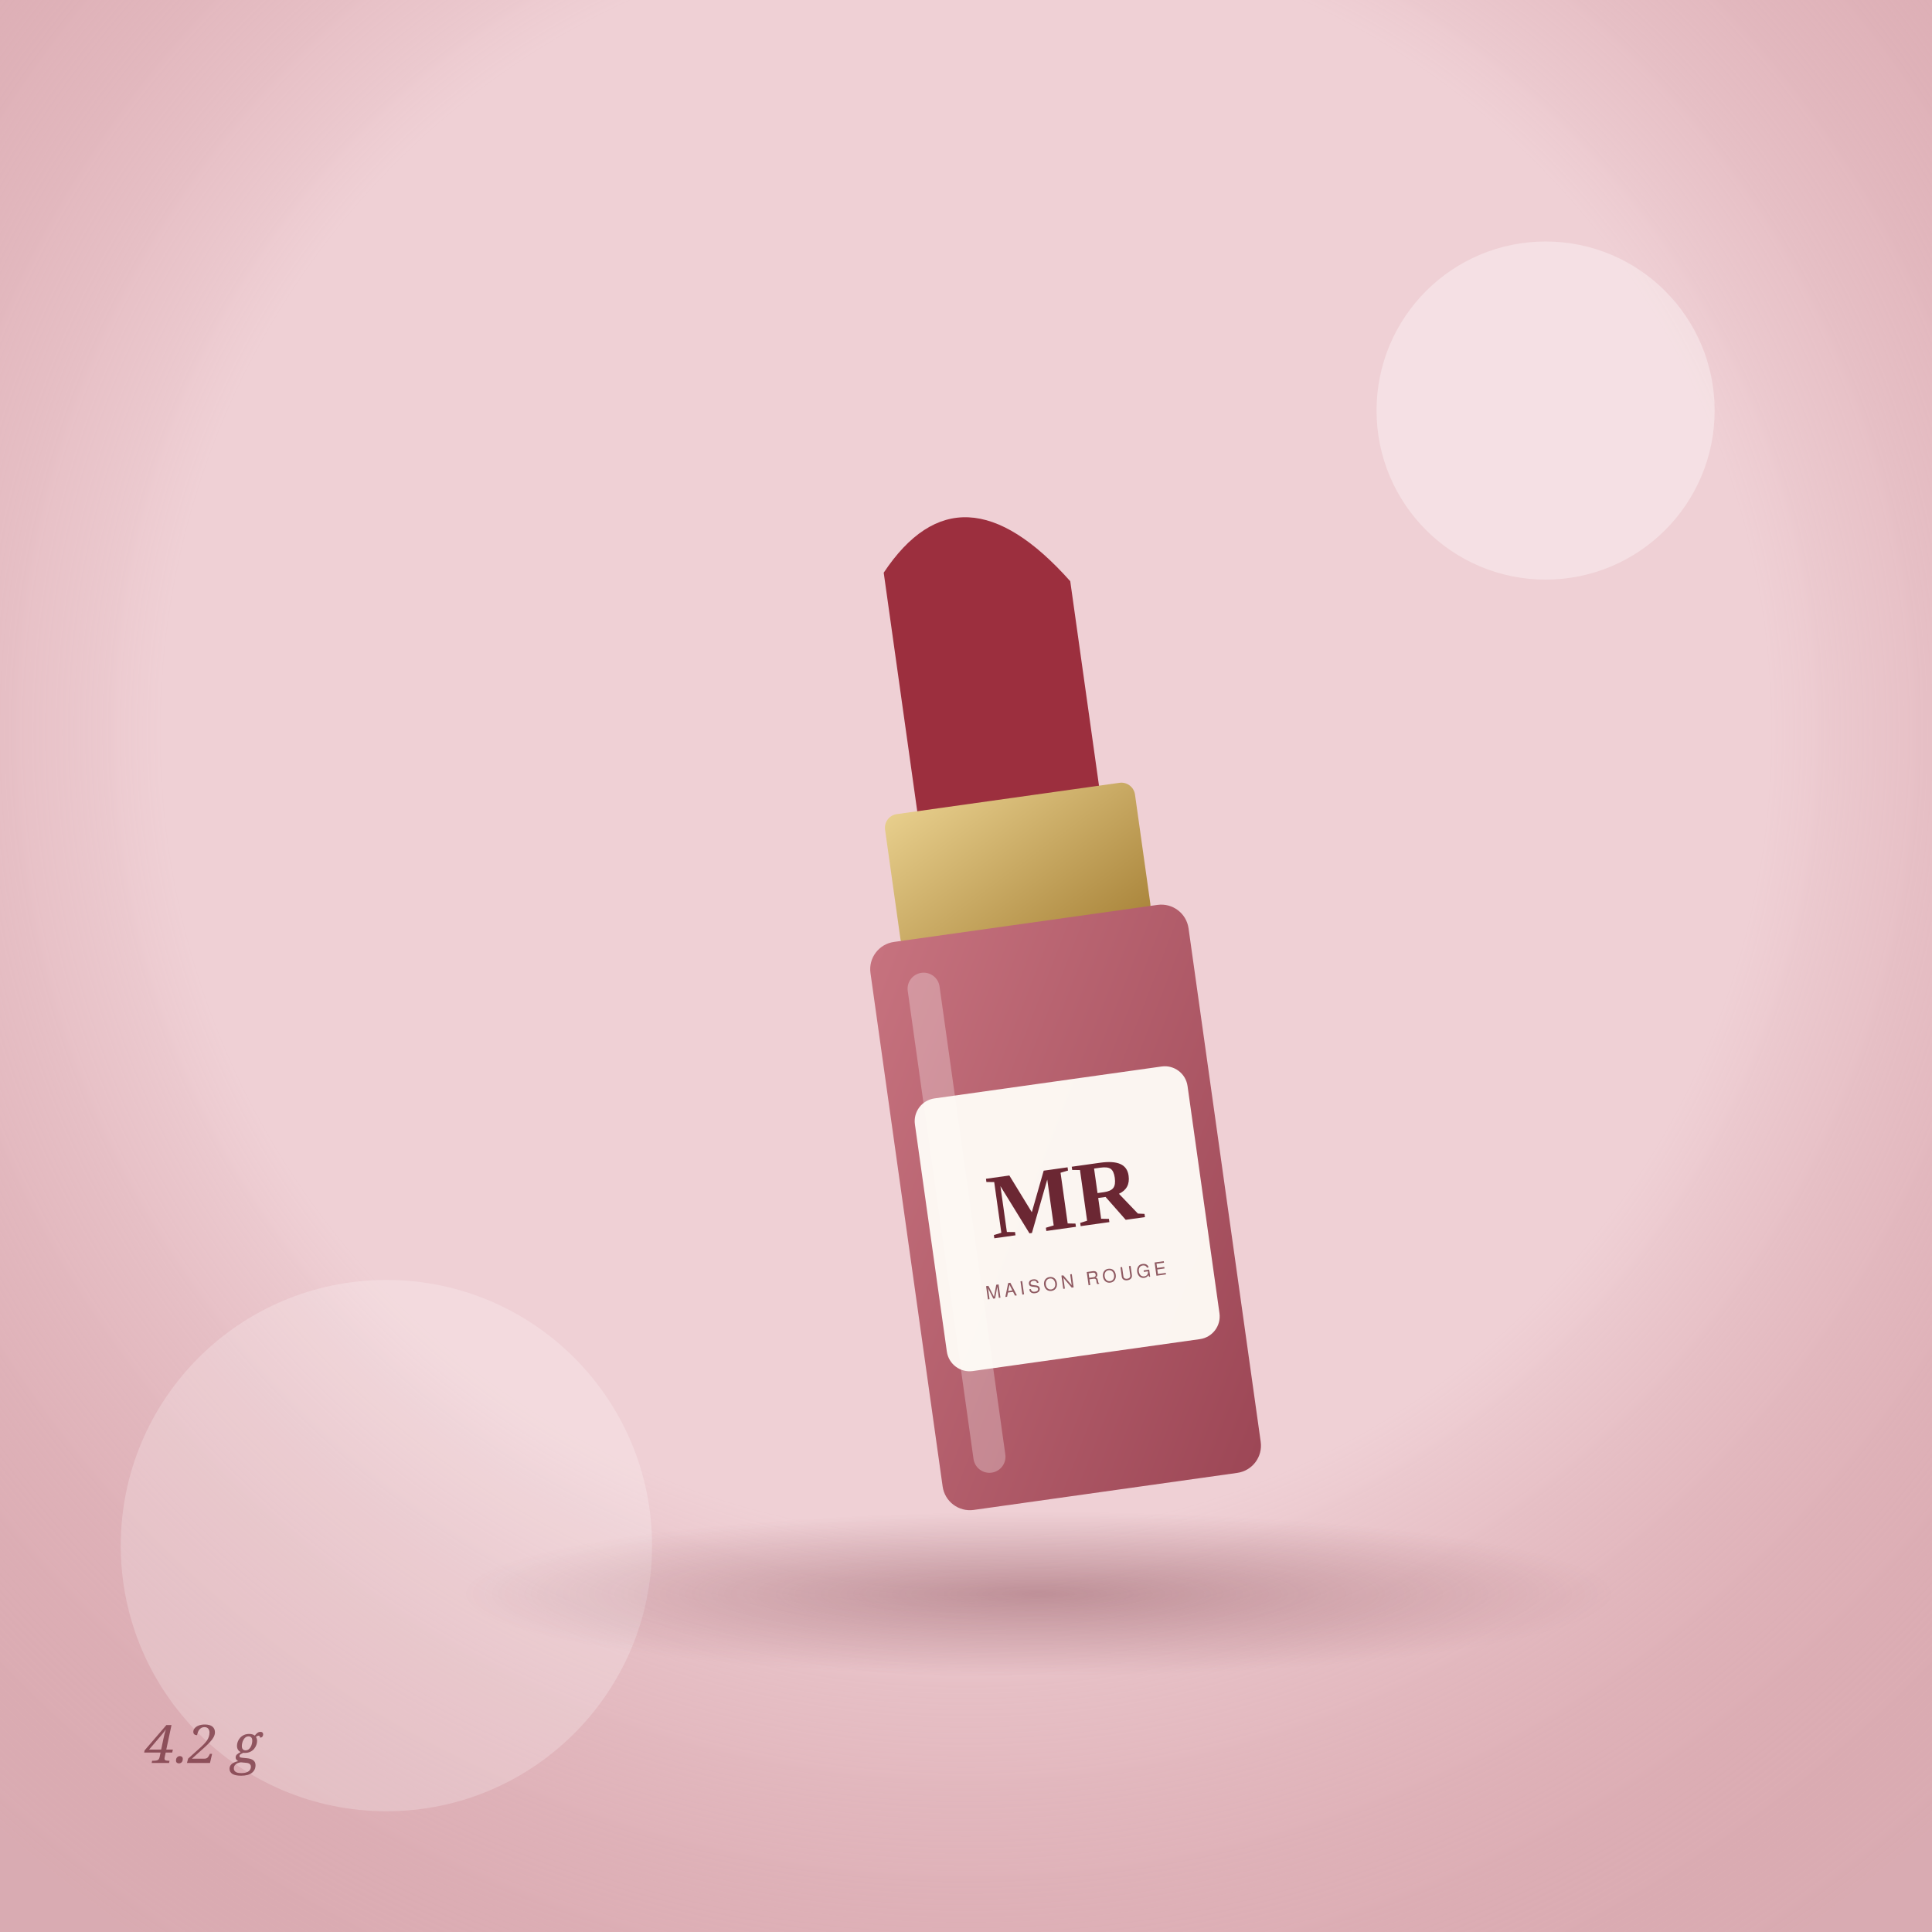
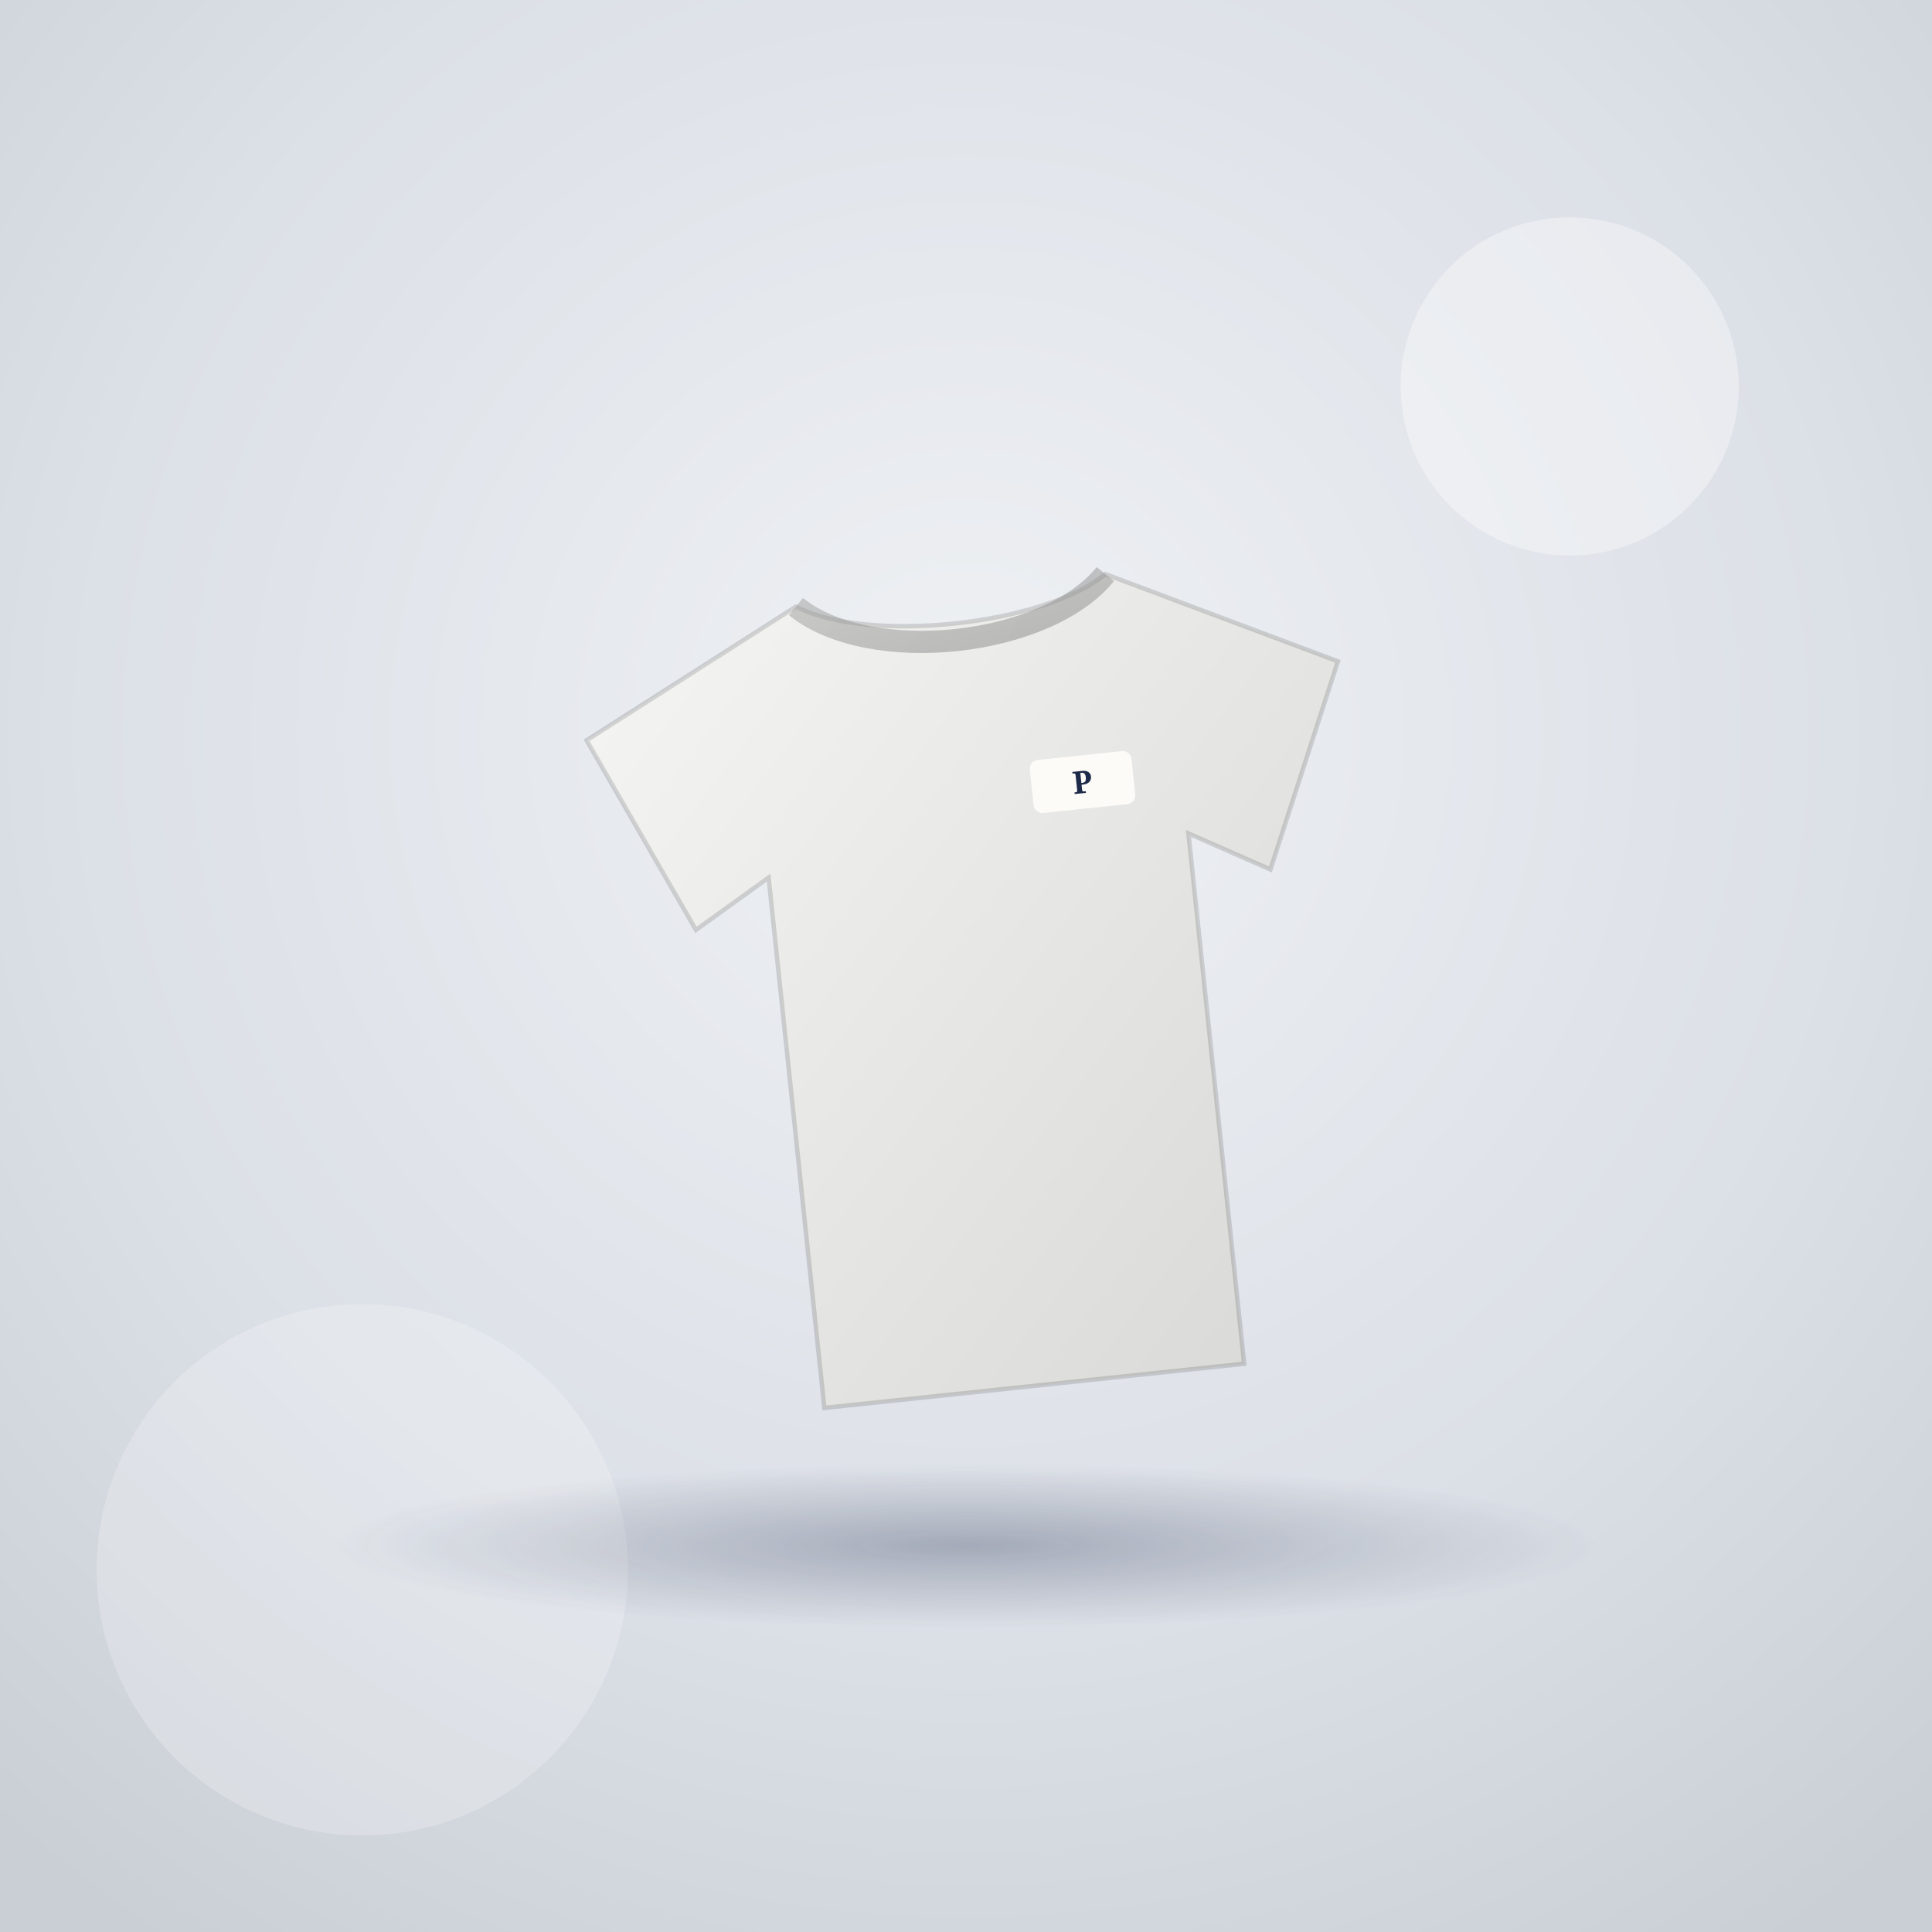
- <svg xmlns="http://www.w3.org/2000/svg" viewBox="0 0 800 800" width="800" height="800" role="img" aria-label="Velvet Matte Lipstick: Rosewood">
+ <svg xmlns="http://www.w3.org/2000/svg" viewBox="0 0 800 800" width="800" height="800" role="img" aria-label="Men's Classic Logo Crew T-Shirt">
  <defs>
    <radialGradient id="bg" cx="50%" cy="38%" r="75%">
-       <stop offset="0" stop-color="#EFD0D5" />
-       <stop offset=".55" stop-color="#EFD0D5" />
-       <stop offset="1" stop-color="#C7737F" stop-opacity="0.55" />
+       <stop offset="0" stop-color="#EFF1F4" />
+       <stop offset=".6" stop-color="#DCE0E7" />
+       <stop offset="1" stop-color="#caced5" />
    </radialGradient>
-     <linearGradient id="body" x1="0" y1="0" x2="1" y2="1">
-       <stop offset="0" stop-color="#C7737F" />
-       <stop offset="1" stop-color="#9C4655" />
+     <linearGradient id="b" x1="0" y1="0" x2="1" y2="1">
+       <stop offset="0" stop-color="#f5f5f4" />
+       <stop offset="1" stop-color="#d7d7d5" />
+     </linearGradient>
+     <linearGradient id="d" x1="0" y1="0" x2="1" y2="1">
+       <stop offset="0" stop-color="#9f9f9d" />
+       <stop offset="1" stop-color="#868685" />
    </linearGradient>
    <linearGradient id="gold" x1="0" y1="0" x2="1" y2="1">
      <stop offset="0" stop-color="#E8CF8D" />
      <stop offset="1" stop-color="#A9843A" />
    </linearGradient>
    <linearGradient id="ink" x1="0" y1="0" x2="0" y2="1">
-       <stop offset="0" stop-color="#6B2733" />
-       <stop offset="1" stop-color="#6B2733" />
+       <stop offset="0" stop-color="#1E2A4A" />
+       <stop offset="1" stop-color="#1E2A4A" />
    </linearGradient>
    <radialGradient id="shadow">
-       <stop offset="0" stop-color="#6B2733" stop-opacity=".35" />
-       <stop offset="1" stop-color="#6B2733" stop-opacity="0" />
+       <stop offset="0" stop-color="#1E2A4A" stop-opacity=".3" />
+       <stop offset="1" stop-color="#1E2A4A" stop-opacity="0" />
    </radialGradient>
  </defs>
  <rect width="800" height="800" fill="url(#bg)" />
-   <circle cx="640" cy="170" r="70" fill="#fff" opacity=".35" />
-   <circle cx="160" cy="640" r="110" fill="#fff" opacity=".22" />
-   <text x="60" y="730" font-family="Georgia, serif" font-size="22" font-style="italic" fill="#6B2733" opacity=".7">4.2 g</text>
-   <ellipse cx="430" cy="660" rx="240" ry="34" fill="url(#shadow)" />
-   <g transform="translate(430 420) rotate(-8) scale(.95)">
-     <path d="M-40,-200 Q0,-245 40,-185 L40,-90 L-40,-90 Z" fill="#9C2F3E" />
-     <rect x="-55" y="-95" width="110" height="60" rx="6" fill="url(#gold)" />
-     <rect x="-70" y="-40" width="140" height="250" rx="12" fill="url(#body)" />
-     <rect x="-55" y="-25" width="14" height="220" rx="7" fill="#fff" opacity=".28" />
-     <rect x="-60" y="30" width="120" height="120" rx="10" fill="#FFFDF8" opacity=".95" />
-     <text x="0" y="94" text-anchor="middle" font-family="Georgia, 'Times New Roman', serif" font-size="40" font-weight="700" fill="url(#ink)">MR</text>
-     <text x="0" y="120" text-anchor="middle" font-family="Helvetica, Arial, sans-serif" font-size="8" letter-spacing="1.5" fill="url(#ink)" opacity=".75">MAISON ROUGE</text>
-     <line x1="-38" x2="38" y1="48" y2="48" stroke="url(#ink)" stroke-width="1" opacity=".3" />
+   <circle cx="650" cy="160" r="70" fill="#fff" opacity=".35" />
+   <circle cx="150" cy="650" r="110" fill="#fff" opacity=".22" />
+   <ellipse cx="400" cy="640" rx="260" ry="34" fill="url(#shadow)" />
+   <g transform="translate(410 400) rotate(-6) scale(.92)">
+     <g>
+       <path d="M-70,-170 C-40,-150 40,-150 70,-170 L170,-120 L130,-30 L95,-50 L95,190 L-95,190 L-95,-50 L-130,-30 L-170,-120 Z" fill="url(#b)" stroke="#00000022" stroke-width="2" />
+       <path d="M-70,-170 C-40,-140 40,-140 70,-170" fill="none" stroke="url(#d)" stroke-width="10" opacity=".5" />
+       <path d="M-95,170 L95,170" stroke="url(#d)" stroke-width="4" opacity=".3" />
+       <rect x="27" y="-90" width="46" height="24" rx="4" fill="#FFFDF8" opacity=".92" />
+       <text x="50" y="-73" text-anchor="middle" font-family="Georgia, serif" font-size="14" font-weight="700" fill="url(#ink)">P</text>
+     </g>
  </g>
</svg>
